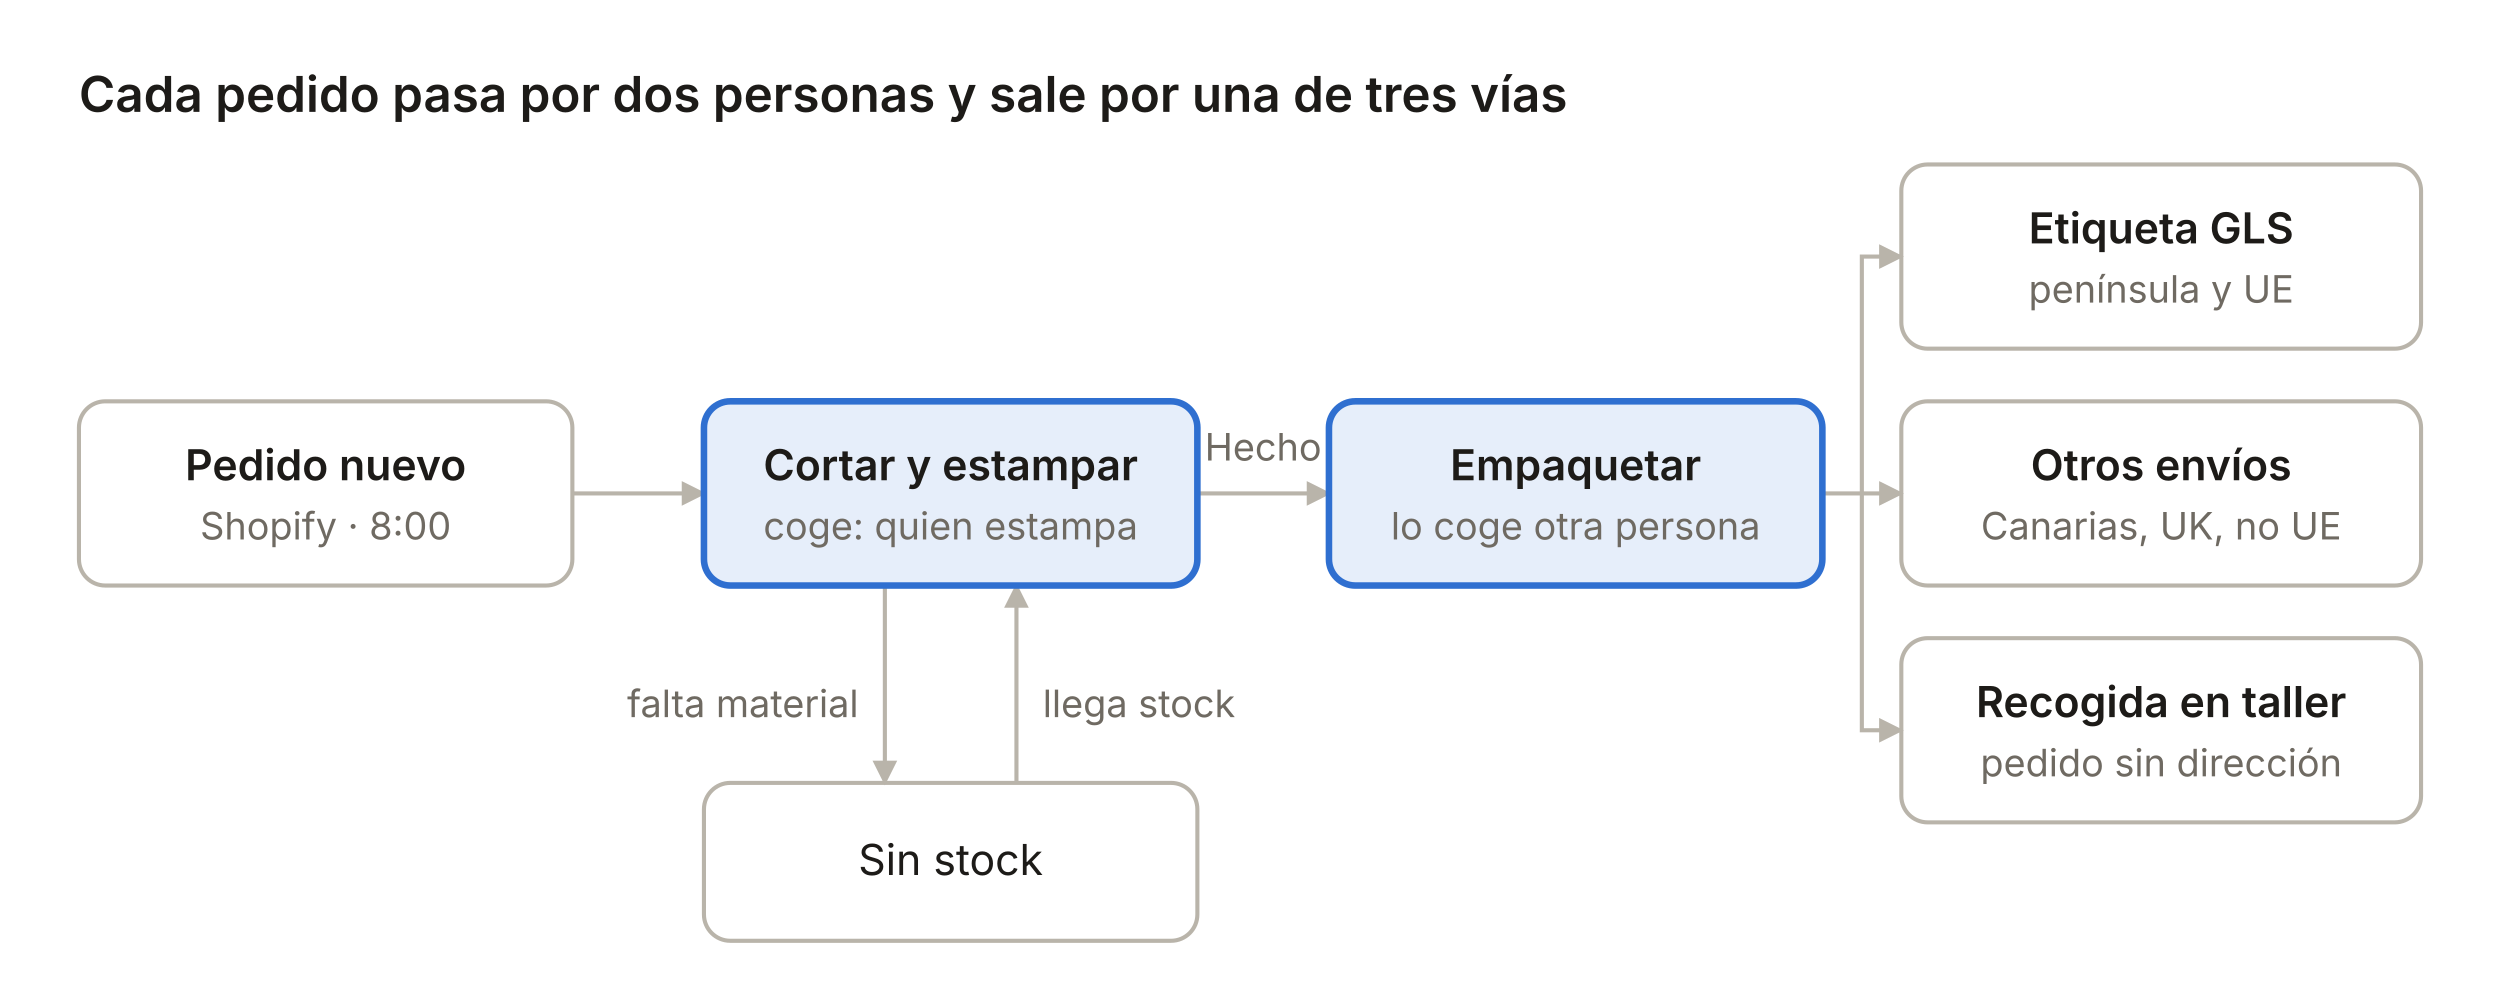
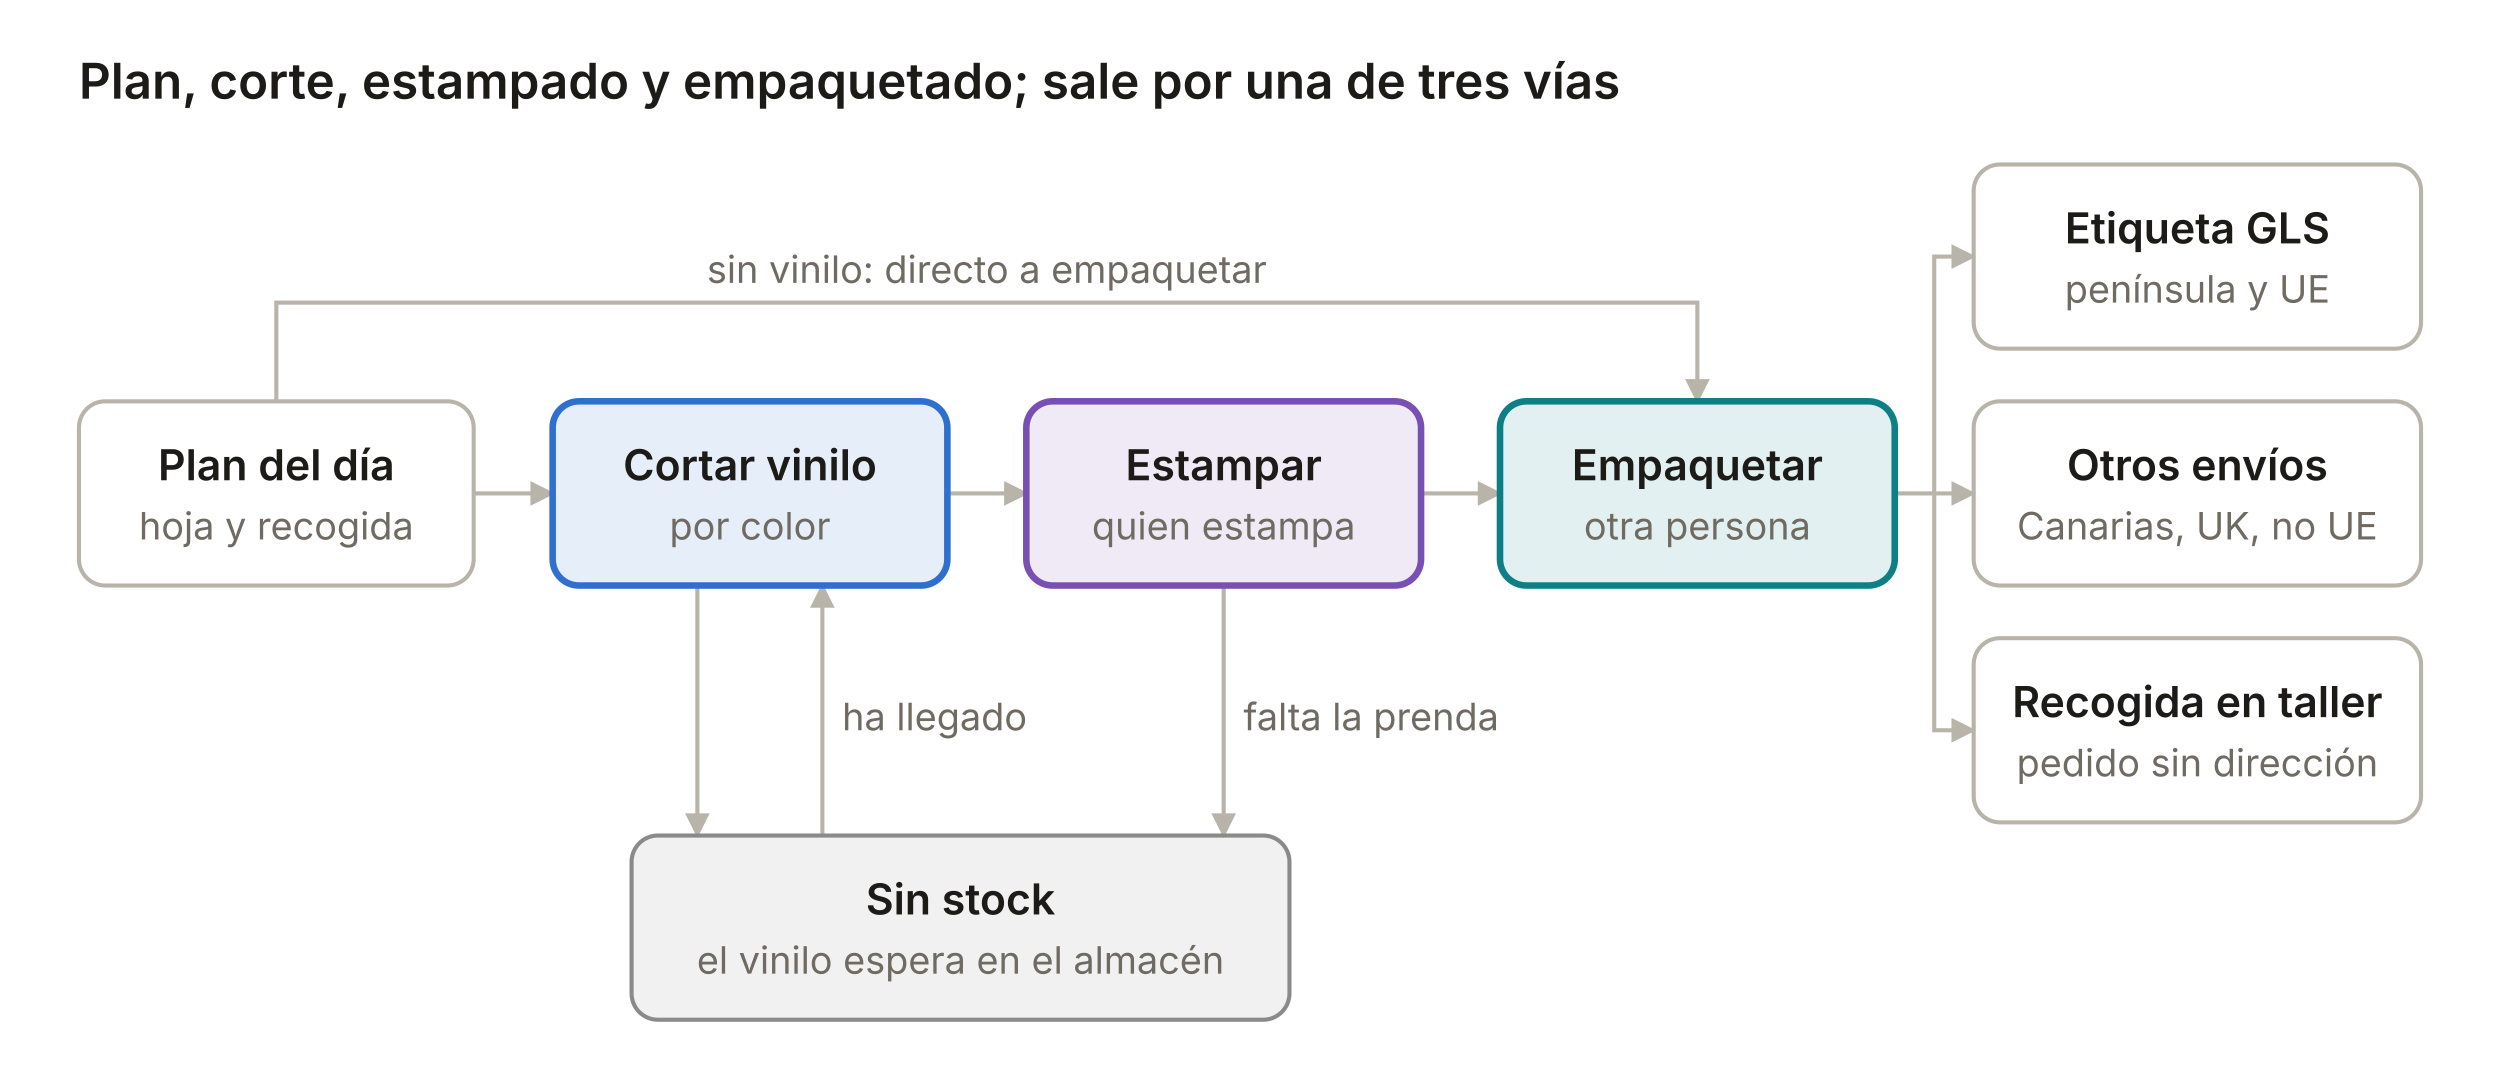
- <svg xmlns="http://www.w3.org/2000/svg" viewBox="0 0 760 300" role="img" aria-label="Cada pedido pasa por dos personas y sale por una de tres vías" font-family="Inter, -apple-system, Segoe UI, sans-serif" font-size="13">
+ <svg xmlns="http://www.w3.org/2000/svg" viewBox="0 0 760 330" role="img" aria-label="Cada pedido pasa por el plan, el corte, el estampado y el empaquetado, y sale por una de tres vías" font-family="Inter, -apple-system, Segoe UI, sans-serif" font-size="13">
  <defs>
    <marker id="a" viewBox="0 0 10 10" refX="9" refY="5" markerWidth="6" markerHeight="6" orient="auto-start-reverse">
      <path d="M0 0L10 5L0 10z" fill="#b9b4aa" />
    </marker>
  </defs>
-   <text x="24" y="34" font-size="15" font-weight="600" fill="#1d1b18">Cada pedido pasa por dos personas y sale por una de tres vías</text>
+   <text x="24" y="30" font-size="15" font-weight="600" fill="#1d1b18">Plan, corte, estampado y empaquetado; sale por una de tres vías</text>
  <g fill="none" stroke="#b9b4aa" stroke-width="1.25">
-     <path d="M174.0 150H214.0" marker-end="url(#a)" />
-     <path d="M364.0 150H404.0" marker-end="url(#a)" />
-     <path d="M554.0 150H578.0" marker-end="url(#a)" />
-     <path d="M566.0 150V78H578.0" marker-end="url(#a)" />
-     <path d="M566.0 150V222H578.0" marker-end="url(#a)" />
-     <path d="M269 178.0V238" marker-end="url(#a)" />
-     <path d="M309 238V178.0" marker-end="url(#a)" />
+     <path d="M144 150H168" marker-end="url(#a)" />
+     <path d="M288 150H312" marker-end="url(#a)" />
+     <path d="M432 150H456" marker-end="url(#a)" />
+     <path d="M576 150H600" marker-end="url(#a)" />
+     <path d="M588 150V78H600" marker-end="url(#a)" />
+     <path d="M588 150V222H600" marker-end="url(#a)" />
+     <path d="M84 122V92H516V122" marker-end="url(#a)" />
+     <path d="M212 178V254" marker-end="url(#a)" />
+     <path d="M372 178V254" marker-end="url(#a)" />
+     <path d="M250 254V178" marker-end="url(#a)" />
  </g>
-   <rect x="24.0" y="122.0" width="150" height="56" rx="8" fill="none" fill-opacity="1" stroke="#b9b4aa" stroke-width="1.25" />
-   <text x="99" y="146" text-anchor="middle" font-size="13" font-weight="600" fill="#1d1b18">Pedido nuevo</text>
-   <text x="99" y="164" text-anchor="middle" font-size="11.5" fill="#6f6a62">Shopify · 8:00</text>
-   <rect x="214.0" y="122.0" width="150" height="56" rx="8" fill="#2f6fd0" fill-opacity="0.12" stroke="#2f6fd0" stroke-width="2" />
-   <text x="289" y="146" text-anchor="middle" font-size="13" font-weight="600" fill="#1d1b18">Cortar y estampar</text>
-   <text x="289" y="164" text-anchor="middle" font-size="11.5" fill="#6f6a62">coge: quien estampa</text>
-   <rect x="404.0" y="122.0" width="150" height="56" rx="8" fill="#2f6fd0" fill-opacity="0.12" stroke="#2f6fd0" stroke-width="2" />
-   <text x="479" y="146" text-anchor="middle" font-size="13" font-weight="600" fill="#1d1b18">Empaquetar</text>
-   <text x="479" y="164" text-anchor="middle" font-size="11.5" fill="#6f6a62">lo coge otra persona</text>
-   <rect x="578.0" y="50.0" width="158" height="56" rx="8" fill="none" fill-opacity="1" stroke="#b9b4aa" stroke-width="1.25" />
-   <text x="657" y="74" text-anchor="middle" font-size="13" font-weight="600" fill="#1d1b18">Etiqueta GLS</text>
-   <text x="657" y="92" text-anchor="middle" font-size="11.5" fill="#6f6a62">península y UE</text>
-   <rect x="578.0" y="122.0" width="158" height="56" rx="8" fill="none" fill-opacity="1" stroke="#b9b4aa" stroke-width="1.25" />
-   <text x="657" y="146" text-anchor="middle" font-size="13" font-weight="600" fill="#1d1b18">Otros envíos</text>
-   <text x="657" y="164" text-anchor="middle" font-size="11.5" fill="#6f6a62">Canarias, UK, no UE</text>
-   <rect x="578.0" y="194.0" width="158" height="56" rx="8" fill="none" fill-opacity="1" stroke="#b9b4aa" stroke-width="1.25" />
-   <text x="657" y="218" text-anchor="middle" font-size="13" font-weight="600" fill="#1d1b18">Recogida en taller</text>
-   <text x="657" y="236" text-anchor="middle" font-size="11.5" fill="#6f6a62">pedido sin dirección</text>
-   <rect x="214.0" y="238.0" width="150" height="48" rx="8" fill="none" fill-opacity="1" stroke="#b9b4aa" stroke-width="1.25" />
-   <text x="289" y="266" text-anchor="middle" fill="#1d1b18">Sin stock</text>
-   <text x="384.0" y="140" text-anchor="middle" font-size="11.5" fill="#6f6a62">Hecho</text>
-   <text x="261" y="218" text-anchor="end" font-size="11.5" fill="#6f6a62">falta material</text>
-   <text x="317" y="218" text-anchor="start" font-size="11.5" fill="#6f6a62">llega stock</text>
+   <text x="300" y="86" text-anchor="middle" font-size="11.5" fill="#6f6a62">sin vinilo: directo a empaquetar</text>
+   <text x="378" y="222" font-size="11.5" fill="#6f6a62">falta la prenda</text>
+   <text x="256" y="222" font-size="11.5" fill="#6f6a62">ha llegado</text>
+   <rect x="24" y="122" width="120" height="56" rx="8" fill="none" stroke="#b9b4aa" stroke-width="1.25" />
+   <text x="84" y="146" text-anchor="middle" font-weight="600" fill="#1d1b18">Plan del día</text>
+   <text x="84" y="164" text-anchor="middle" font-size="11.5" fill="#6f6a62">hoja y recogida</text>
+   <rect x="168" y="122" width="120" height="56" rx="8" fill="#2f6fd0" fill-opacity="0.12" stroke="#2f6fd0" stroke-width="2" />
+   <text x="228" y="146" text-anchor="middle" font-weight="600" fill="#1d1b18">Cortar vinilo</text>
+   <text x="228" y="164" text-anchor="middle" font-size="11.5" fill="#6f6a62">por color</text>
+   <rect x="312" y="122" width="120" height="56" rx="8" fill="#7a4fb3" fill-opacity="0.12" stroke="#7a4fb3" stroke-width="2" />
+   <text x="372" y="146" text-anchor="middle" font-weight="600" fill="#1d1b18">Estampar</text>
+   <text x="372" y="164" text-anchor="middle" font-size="11.5" fill="#6f6a62">quien estampa</text>
+   <rect x="456" y="122" width="120" height="56" rx="8" fill="#0f7f86" fill-opacity="0.12" stroke="#0f7f86" stroke-width="2" />
+   <text x="516" y="146" text-anchor="middle" font-weight="600" fill="#1d1b18">Empaquetar</text>
+   <text x="516" y="164" text-anchor="middle" font-size="11.5" fill="#6f6a62">otra persona</text>
+   <rect x="600" y="50" width="136" height="56" rx="8" fill="none" stroke="#b9b4aa" stroke-width="1.25" />
+   <text x="668" y="74" text-anchor="middle" font-weight="600" fill="#1d1b18">Etiqueta GLS</text>
+   <text x="668" y="92" text-anchor="middle" font-size="11.5" fill="#6f6a62">península y UE</text>
+   <rect x="600" y="122" width="136" height="56" rx="8" fill="none" stroke="#b9b4aa" stroke-width="1.25" />
+   <text x="668" y="146" text-anchor="middle" font-weight="600" fill="#1d1b18">Otros envíos</text>
+   <text x="668" y="164" text-anchor="middle" font-size="11.5" fill="#6f6a62">Canarias, UK, no UE</text>
+   <rect x="600" y="194" width="136" height="56" rx="8" fill="none" stroke="#b9b4aa" stroke-width="1.25" />
+   <text x="668" y="218" text-anchor="middle" font-weight="600" fill="#1d1b18">Recogida en taller</text>
+   <text x="668" y="236" text-anchor="middle" font-size="11.5" fill="#6f6a62">pedido sin dirección</text>
+   <rect x="192" y="254" width="200" height="56" rx="8" fill="#8a8a8a" fill-opacity="0.12" stroke="#8a8a8a" stroke-width="1.25" />
+   <text x="292" y="278" text-anchor="middle" font-weight="600" fill="#1d1b18">Sin stock</text>
+   <text x="292" y="296" text-anchor="middle" font-size="11.5" fill="#6f6a62">el vinilo espera en el almacén</text>
</svg>
